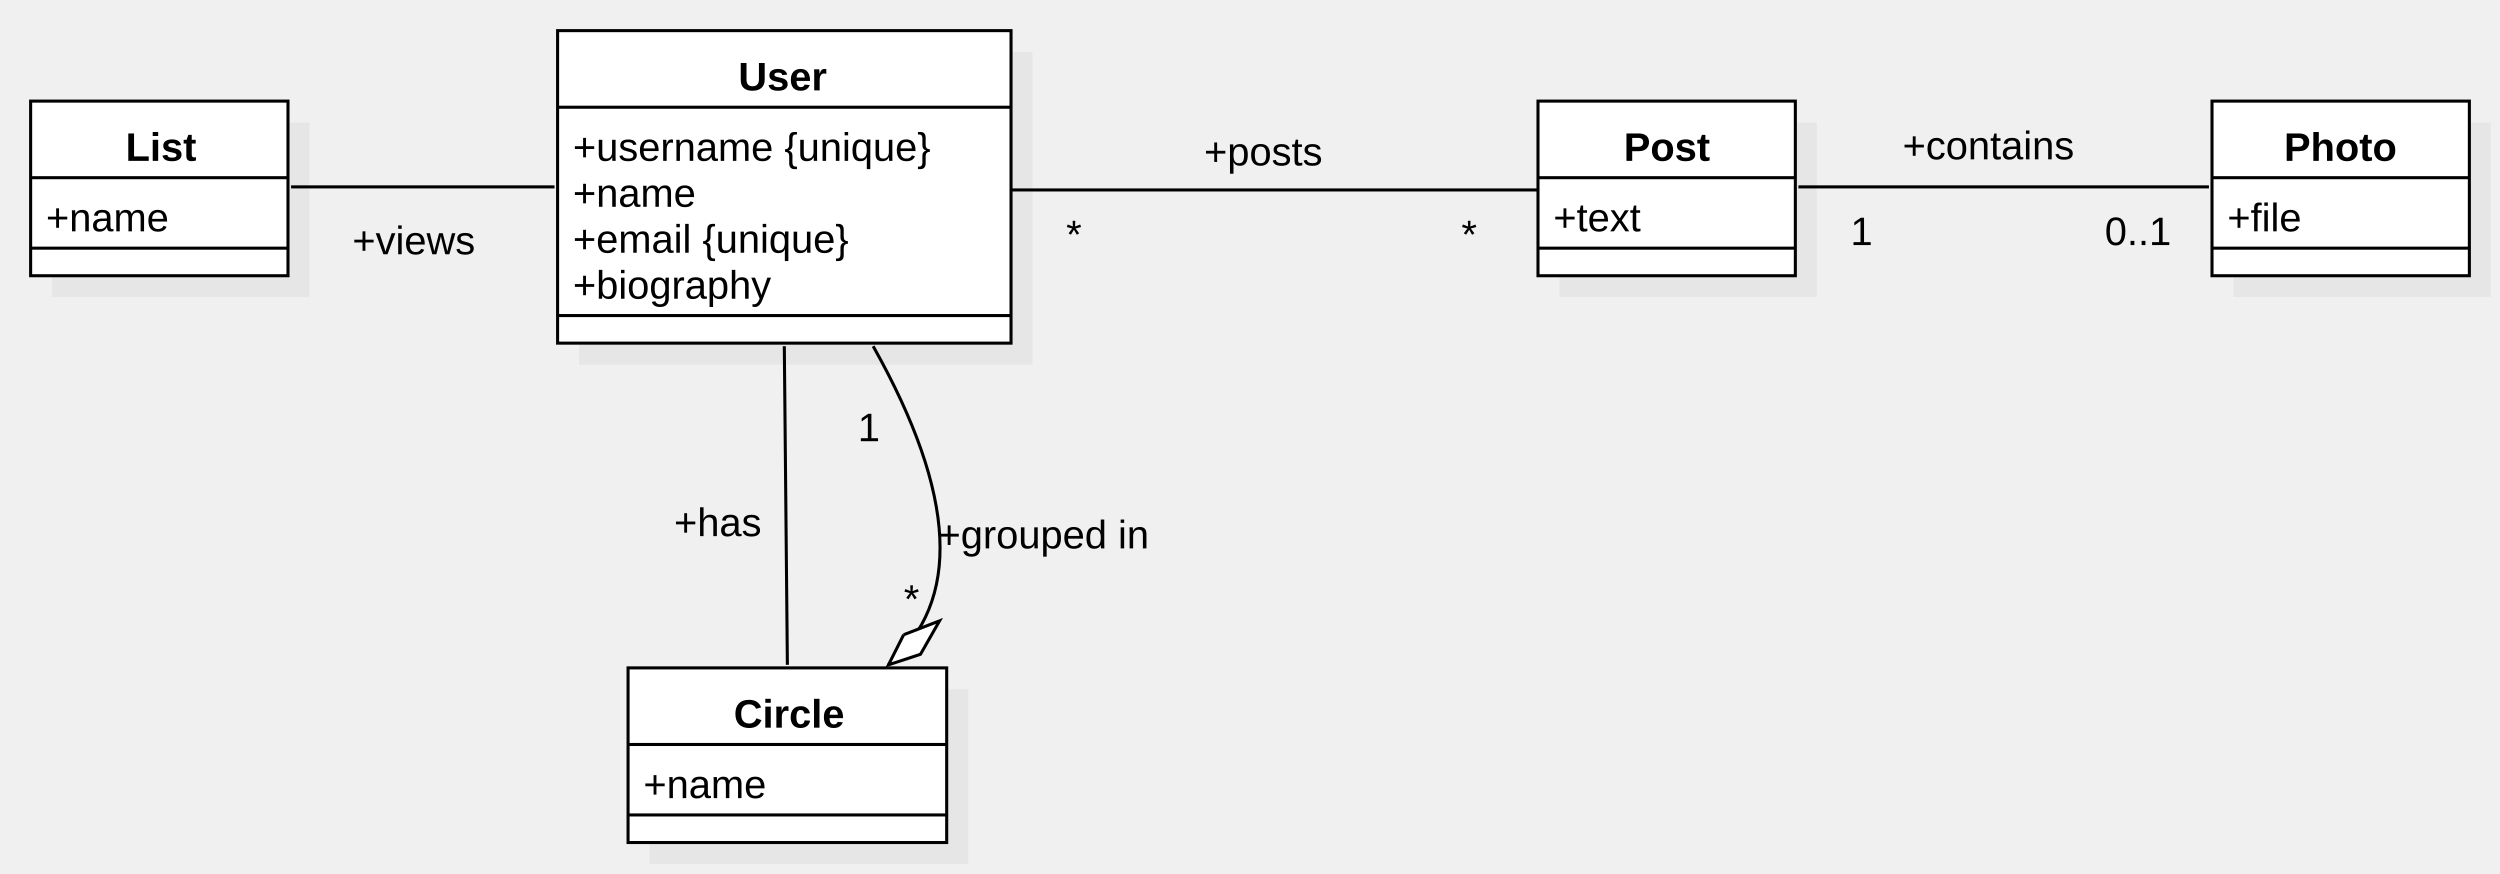
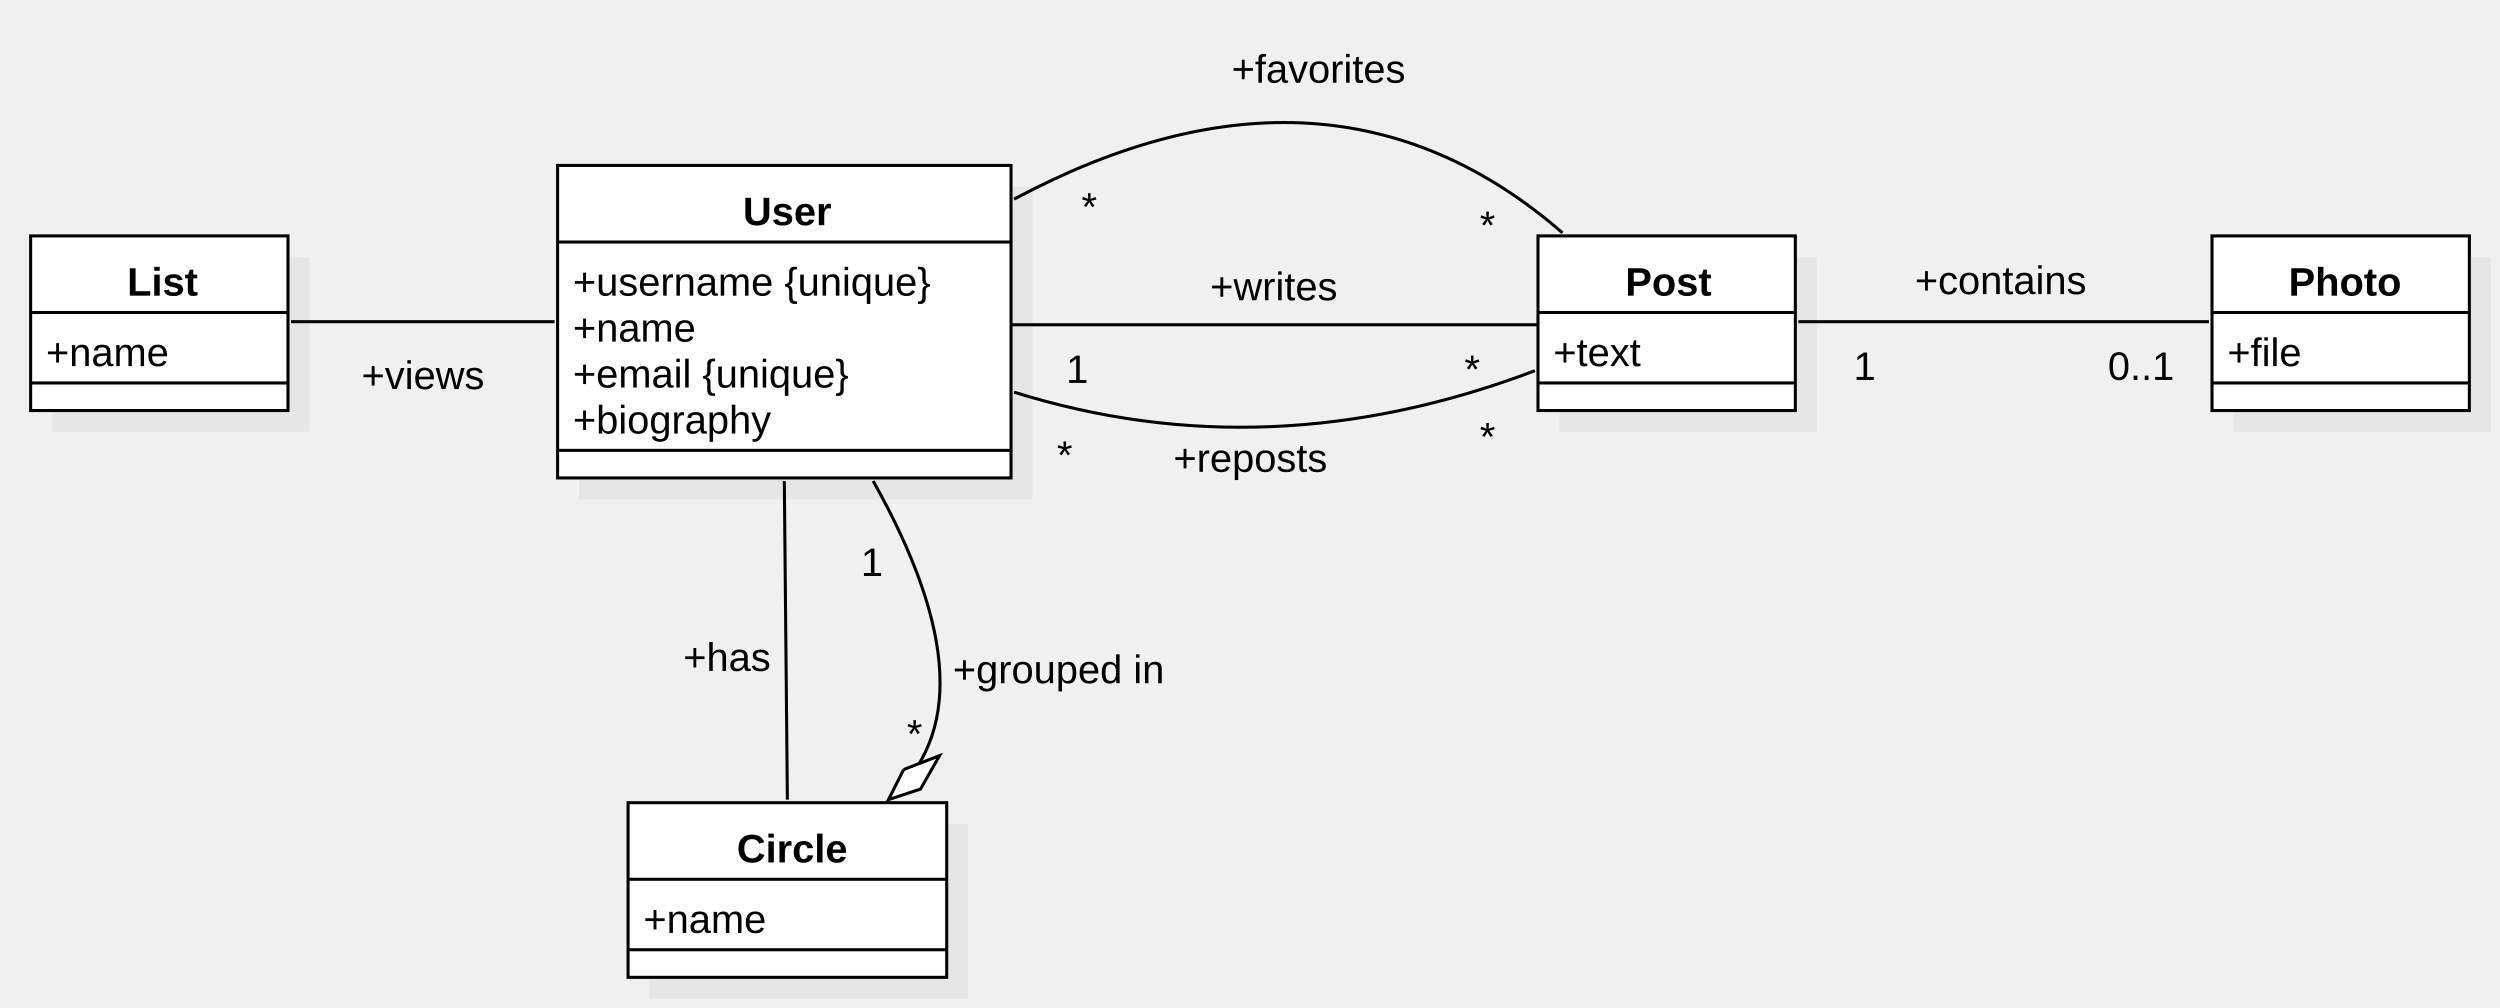
- <svg xmlns="http://www.w3.org/2000/svg" version="1.1" width="816" height="285">
+ <svg xmlns="http://www.w3.org/2000/svg" version="1.1" width="816" height="329">
  <defs />
  <g>
-     <g transform="translate(-74,-322) scale(1,1)">
+     <g transform="translate(-74,-278) scale(1,1)">
      <rect fill="#C0C0C0" stroke="none" x="263" y="339" width="148" height="102" opacity="0.2" />
    </g>
-     <g transform="translate(-74,-322) scale(1,1)">
+     <g transform="translate(-74,-278) scale(1,1)">
      <rect fill="#ffffff" stroke="none" x="256" y="332" width="148" height="102" />
    </g>
-     <g transform="translate(-74,-322) scale(1,1)">
+     <g transform="translate(-74,-278) scale(1,1)">
      <path fill="none" stroke="#000000" d="M 256 332 L 404 332 L 404 434 L 256 434 L 256 332 Z Z" stroke-miterlimit="10" />
    </g>
-     <g transform="translate(-74,-322) scale(1,1)">
+     <g transform="translate(-74,-278) scale(1,1)">
      <path fill="none" stroke="#000000" d="M 256 357 L 404 357" stroke-miterlimit="10" />
    </g>
-     <g transform="translate(-74,-322) scale(1,1)">
+     <g transform="translate(-74,-278) scale(1,1)">
      <path fill="none" stroke="#000000" d="M 256 425 L 404 425" stroke-miterlimit="10" />
    </g>
-     <g transform="translate(-74,-322) scale(1,1)">
-       <g>
-         <path fill="none" stroke="none" />
-         <text fill="#000000" stroke="none" font-family="Arial" font-size="13px" font-style="normal" font-weight="bold" text-decoration="none" x="315" y="351.5">User</text>
-       </g>
-     </g>
-     <g transform="translate(-74,-322) scale(1,1)">
+     <g transform="translate(-74,-278) scale(1,1)">
+       <g>
+         <path fill="none" stroke="none" />
+         <text fill="#000000" stroke="none" font-family="Arial" font-size="13px" font-style="normal" font-weight="bold" text-decoration="none" x="316.5" y="351.5">User</text>
+       </g>
+     </g>
+     <g transform="translate(-74,-278) scale(1,1)">
      <g>
        <path fill="none" stroke="none" />
        <text fill="#000000" stroke="none" font-family="Arial" font-size="13px" font-style="normal" font-weight="normal" text-decoration="none" x="261" y="374.5">+username {unique}</text>
      </g>
    </g>
-     <g transform="translate(-74,-322) scale(1,1)">
+     <g transform="translate(-74,-278) scale(1,1)">
      <g>
        <path fill="none" stroke="none" />
        <text fill="#000000" stroke="none" font-family="Arial" font-size="13px" font-style="normal" font-weight="normal" text-decoration="none" x="261" y="389.5">+name</text>
      </g>
    </g>
-     <g transform="translate(-74,-322) scale(1,1)">
+     <g transform="translate(-74,-278) scale(1,1)">
      <g>
        <path fill="none" stroke="none" />
        <text fill="#000000" stroke="none" font-family="Arial" font-size="13px" font-style="normal" font-weight="normal" text-decoration="none" x="261" y="404.5">+email {unique}</text>
      </g>
    </g>
-     <g transform="translate(-74,-322) scale(1,1)">
+     <g transform="translate(-74,-278) scale(1,1)">
      <g>
        <path fill="none" stroke="none" />
        <text fill="#000000" stroke="none" font-family="Arial" font-size="13px" font-style="normal" font-weight="normal" text-decoration="none" x="261" y="419.5">+biography</text>
      </g>
    </g>
-     <g transform="translate(-74,-322) scale(1,1)">
+     <g transform="translate(-74,-278) scale(1,1)">
      <rect fill="#C0C0C0" stroke="none" x="583" y="362" width="84" height="57" opacity="0.2" />
    </g>
-     <g transform="translate(-74,-322) scale(1,1)">
+     <g transform="translate(-74,-278) scale(1,1)">
      <rect fill="#ffffff" stroke="none" x="576" y="355" width="84" height="57" />
    </g>
-     <g transform="translate(-74,-322) scale(1,1)">
+     <g transform="translate(-74,-278) scale(1,1)">
      <path fill="none" stroke="#000000" d="M 576 355 L 660 355 L 660 412 L 576 412 L 576 355 Z Z" stroke-miterlimit="10" />
    </g>
-     <g transform="translate(-74,-322) scale(1,1)">
+     <g transform="translate(-74,-278) scale(1,1)">
      <path fill="none" stroke="#000000" d="M 576 380 L 660 380" stroke-miterlimit="10" />
    </g>
-     <g transform="translate(-74,-322) scale(1,1)">
+     <g transform="translate(-74,-278) scale(1,1)">
      <path fill="none" stroke="#000000" d="M 576 403 L 660 403" stroke-miterlimit="10" />
    </g>
-     <g transform="translate(-74,-322) scale(1,1)">
-       <g>
-         <path fill="none" stroke="none" />
-         <text fill="#000000" stroke="none" font-family="Arial" font-size="13px" font-style="normal" font-weight="bold" text-decoration="none" x="604" y="374.5">Post</text>
-       </g>
-     </g>
-     <g transform="translate(-74,-322) scale(1,1)">
+     <g transform="translate(-74,-278) scale(1,1)">
+       <g>
+         <path fill="none" stroke="none" />
+         <text fill="#000000" stroke="none" font-family="Arial" font-size="13px" font-style="normal" font-weight="bold" text-decoration="none" x="604.5" y="374.5">Post</text>
+       </g>
+     </g>
+     <g transform="translate(-74,-278) scale(1,1)">
      <g>
        <path fill="none" stroke="none" />
        <text fill="#000000" stroke="none" font-family="Arial" font-size="13px" font-style="normal" font-weight="normal" text-decoration="none" x="581" y="397.5">+text</text>
      </g>
    </g>
-     <g transform="translate(-74,-322) scale(1,1)">
+     <g transform="translate(-74,-278) scale(1,1)">
      <rect fill="#C0C0C0" stroke="none" x="286" y="547" width="104" height="57" opacity="0.2" />
    </g>
-     <g transform="translate(-74,-322) scale(1,1)">
+     <g transform="translate(-74,-278) scale(1,1)">
      <rect fill="#ffffff" stroke="none" x="279" y="540" width="104" height="57" />
    </g>
-     <g transform="translate(-74,-322) scale(1,1)">
+     <g transform="translate(-74,-278) scale(1,1)">
      <path fill="none" stroke="#000000" d="M 279 540 L 383 540 L 383 597 L 279 597 L 279 540 Z Z" stroke-miterlimit="10" />
    </g>
-     <g transform="translate(-74,-322) scale(1,1)">
+     <g transform="translate(-74,-278) scale(1,1)">
      <path fill="none" stroke="#000000" d="M 279 565 L 383 565" stroke-miterlimit="10" />
    </g>
-     <g transform="translate(-74,-322) scale(1,1)">
+     <g transform="translate(-74,-278) scale(1,1)">
      <path fill="none" stroke="#000000" d="M 279 588 L 383 588" stroke-miterlimit="10" />
    </g>
-     <g transform="translate(-74,-322) scale(1,1)">
-       <g>
-         <path fill="none" stroke="none" />
-         <text fill="#000000" stroke="none" font-family="Arial" font-size="13px" font-style="normal" font-weight="bold" text-decoration="none" x="313.5" y="559.5">Circle</text>
-       </g>
-     </g>
-     <g transform="translate(-74,-322) scale(1,1)">
+     <g transform="translate(-74,-278) scale(1,1)">
+       <g>
+         <path fill="none" stroke="none" />
+         <text fill="#000000" stroke="none" font-family="Arial" font-size="13px" font-style="normal" font-weight="bold" text-decoration="none" x="314.5" y="559.5">Circle</text>
+       </g>
+     </g>
+     <g transform="translate(-74,-278) scale(1,1)">
      <g>
        <path fill="none" stroke="none" />
        <text fill="#000000" stroke="none" font-family="Arial" font-size="13px" font-style="normal" font-weight="normal" text-decoration="none" x="284" y="582.5">+name</text>
      </g>
    </g>
-     <g transform="translate(-74,-322) scale(1,1)">
+     <g transform="translate(-74,-278) scale(1,1)">
      <path fill="none" stroke="#000000" d="M 404 384 L 576 384" stroke-miterlimit="10" />
    </g>
-     <g transform="translate(-74,-322) scale(1,1)">
-       <g>
-         <path fill="none" stroke="none" />
-         <text fill="#000000" stroke="none" font-family="Arial" font-size="13px" font-style="normal" font-weight="normal" text-decoration="none" x="467" y="376">+posts</text>
-       </g>
-     </g>
-     <g transform="translate(-74,-322) scale(1,1)">
-       <g>
-         <path fill="none" stroke="none" />
-         <text fill="#000000" stroke="none" font-family="Arial" font-size="13px" font-style="normal" font-weight="normal" text-decoration="none" x="422" y="403">*</text>
-       </g>
-     </g>
-     <g transform="translate(-74,-322) scale(1,1)">
-       <g>
-         <path fill="none" stroke="none" />
-         <text fill="#000000" stroke="none" font-family="Arial" font-size="13px" font-style="normal" font-weight="normal" text-decoration="none" x="551" y="403">*</text>
-       </g>
-     </g>
-     <g transform="translate(-74,-322) scale(1,1)">
+     <g transform="translate(-74,-278) scale(1,1)">
+       <g>
+         <path fill="none" stroke="none" />
+         <text fill="#000000" stroke="none" font-family="Arial" font-size="13px" font-style="normal" font-weight="normal" text-decoration="none" x="469" y="376">+writes</text>
+       </g>
+     </g>
+     <g transform="translate(-74,-278) scale(1,1)">
+       <g>
+         <path fill="none" stroke="none" />
+         <text fill="#000000" stroke="none" font-family="Arial" font-size="13px" font-style="normal" font-weight="normal" text-decoration="none" x="422" y="403">1</text>
+       </g>
+     </g>
+     <g transform="translate(-74,-278) scale(1,1)">
+       <g>
+         <path fill="none" stroke="none" />
+         <text fill="#000000" stroke="none" font-family="Arial" font-size="13px" font-style="normal" font-weight="normal" text-decoration="none" x="552" y="403">*</text>
+       </g>
+     </g>
+     <g transform="translate(-74,-278) scale(1,1)">
      <path fill="none" stroke="#000000" d="M 359 435 Q 400 508 364 539" stroke-miterlimit="10" />
    </g>
-     <g transform="translate(-74,-322) scale(1,1)">
+     <g transform="translate(-74,-278) scale(1,1)">
      <path fill="#FFFFFF" stroke="none" d="M 368.954 529.179 L 364 539 L 374.448 535.558 L 380.671 524.644" />
    </g>
-     <g transform="translate(-74,-322) scale(1,1)">
+     <g transform="translate(-74,-278) scale(1,1)">
      <path fill="none" stroke="#000000" d="M 368.954 529.179 L 364 539 L 374.448 535.558 L 380.671 524.644 L 368.954 529.179" stroke-miterlimit="10" />
    </g>
-     <g transform="translate(-74,-322) scale(1,1)">
-       <g>
-         <path fill="none" stroke="none" />
-         <text fill="#000000" stroke="none" font-family="Arial" font-size="13px" font-style="normal" font-weight="normal" text-decoration="none" x="380" y="501">+grouped in</text>
-       </g>
-     </g>
-     <g transform="translate(-74,-322) scale(1,1)">
-       <g>
-         <path fill="none" stroke="none" />
-         <text fill="#000000" stroke="none" font-family="Arial" font-size="13px" font-style="normal" font-weight="normal" text-decoration="none" x="354" y="466">1</text>
-       </g>
-     </g>
-     <g transform="translate(-74,-322) scale(1,1)">
-       <g>
-         <path fill="none" stroke="none" />
-         <text fill="#000000" stroke="none" font-family="Arial" font-size="13px" font-style="normal" font-weight="normal" text-decoration="none" x="369" y="522">*</text>
-       </g>
-     </g>
-     <g transform="translate(-74,-322) scale(1,1)">
+     <g transform="translate(-74,-278) scale(1,1)">
+       <g>
+         <path fill="none" stroke="none" />
+         <text fill="#000000" stroke="none" font-family="Arial" font-size="13px" font-style="normal" font-weight="normal" text-decoration="none" x="385" y="501">+grouped in</text>
+       </g>
+     </g>
+     <g transform="translate(-74,-278) scale(1,1)">
+       <g>
+         <path fill="none" stroke="none" />
+         <text fill="#000000" stroke="none" font-family="Arial" font-size="13px" font-style="normal" font-weight="normal" text-decoration="none" x="355" y="466">1</text>
+       </g>
+     </g>
+     <g transform="translate(-74,-278) scale(1,1)">
+       <g>
+         <path fill="none" stroke="none" />
+         <text fill="#000000" stroke="none" font-family="Arial" font-size="13px" font-style="normal" font-weight="normal" text-decoration="none" x="370" y="522">*</text>
+       </g>
+     </g>
+     <g transform="translate(-74,-278) scale(1,1)">
      <rect fill="#C0C0C0" stroke="none" x="803" y="362" width="84" height="57" opacity="0.2" />
    </g>
-     <g transform="translate(-74,-322) scale(1,1)">
+     <g transform="translate(-74,-278) scale(1,1)">
      <rect fill="#ffffff" stroke="none" x="796" y="355" width="84" height="57" />
    </g>
-     <g transform="translate(-74,-322) scale(1,1)">
+     <g transform="translate(-74,-278) scale(1,1)">
      <path fill="none" stroke="#000000" d="M 796 355 L 880 355 L 880 412 L 796 412 L 796 355 Z Z" stroke-miterlimit="10" />
    </g>
-     <g transform="translate(-74,-322) scale(1,1)">
+     <g transform="translate(-74,-278) scale(1,1)">
      <path fill="none" stroke="#000000" d="M 796 380 L 880 380" stroke-miterlimit="10" />
    </g>
-     <g transform="translate(-74,-322) scale(1,1)">
+     <g transform="translate(-74,-278) scale(1,1)">
      <path fill="none" stroke="#000000" d="M 796 403 L 880 403" stroke-miterlimit="10" />
    </g>
-     <g transform="translate(-74,-322) scale(1,1)">
-       <g>
-         <path fill="none" stroke="none" />
-         <text fill="#000000" stroke="none" font-family="Arial" font-size="13px" font-style="normal" font-weight="bold" text-decoration="none" x="819.5" y="374.5">Photo</text>
-       </g>
-     </g>
-     <g transform="translate(-74,-322) scale(1,1)">
+     <g transform="translate(-74,-278) scale(1,1)">
+       <g>
+         <path fill="none" stroke="none" />
+         <text fill="#000000" stroke="none" font-family="Arial" font-size="13px" font-style="normal" font-weight="bold" text-decoration="none" x="821" y="374.5">Photo</text>
+       </g>
+     </g>
+     <g transform="translate(-74,-278) scale(1,1)">
      <g>
        <path fill="none" stroke="none" />
        <text fill="#000000" stroke="none" font-family="Arial" font-size="13px" font-style="normal" font-weight="normal" text-decoration="none" x="801" y="397.5">+file</text>
      </g>
    </g>
-     <g transform="translate(-74,-322) scale(1,1)">
+     <g transform="translate(-74,-278) scale(1,1)">
      <path fill="none" stroke="#000000" d="M 661 383 L 795 383" stroke-miterlimit="10" />
    </g>
-     <g transform="translate(-74,-322) scale(1,1)">
-       <g>
-         <path fill="none" stroke="none" />
-         <text fill="#000000" stroke="none" font-family="Arial" font-size="13px" font-style="normal" font-weight="normal" text-decoration="none" x="695" y="374">+contains</text>
-       </g>
-     </g>
-     <g transform="translate(-74,-322) scale(1,1)">
-       <g>
-         <path fill="none" stroke="none" />
-         <text fill="#000000" stroke="none" font-family="Arial" font-size="13px" font-style="normal" font-weight="normal" text-decoration="none" x="678" y="402">1</text>
-       </g>
-     </g>
-     <g transform="translate(-74,-322) scale(1,1)">
-       <g>
-         <path fill="none" stroke="none" />
-         <text fill="#000000" stroke="none" font-family="Arial" font-size="13px" font-style="normal" font-weight="normal" text-decoration="none" x="761" y="402">0..1</text>
-       </g>
-     </g>
-     <g transform="translate(-74,-322) scale(1,1)">
+     <g transform="translate(-74,-278) scale(1,1)">
+       <g>
+         <path fill="none" stroke="none" />
+         <text fill="#000000" stroke="none" font-family="Arial" font-size="13px" font-style="normal" font-weight="normal" text-decoration="none" x="699" y="374">+contains</text>
+       </g>
+     </g>
+     <g transform="translate(-74,-278) scale(1,1)">
+       <g>
+         <path fill="none" stroke="none" />
+         <text fill="#000000" stroke="none" font-family="Arial" font-size="13px" font-style="normal" font-weight="normal" text-decoration="none" x="679" y="402">1</text>
+       </g>
+     </g>
+     <g transform="translate(-74,-278) scale(1,1)">
+       <g>
+         <path fill="none" stroke="none" />
+         <text fill="#000000" stroke="none" font-family="Arial" font-size="13px" font-style="normal" font-weight="normal" text-decoration="none" x="762" y="402">0..1</text>
+       </g>
+     </g>
+     <g transform="translate(-74,-278) scale(1,1)">
      <rect fill="#C0C0C0" stroke="none" x="91" y="362" width="84" height="57" opacity="0.2" />
    </g>
-     <g transform="translate(-74,-322) scale(1,1)">
+     <g transform="translate(-74,-278) scale(1,1)">
      <rect fill="#ffffff" stroke="none" x="84" y="355" width="84" height="57" />
    </g>
-     <g transform="translate(-74,-322) scale(1,1)">
+     <g transform="translate(-74,-278) scale(1,1)">
      <path fill="none" stroke="#000000" d="M 84 355 L 168 355 L 168 412 L 84 412 L 84 355 Z Z" stroke-miterlimit="10" />
    </g>
-     <g transform="translate(-74,-322) scale(1,1)">
+     <g transform="translate(-74,-278) scale(1,1)">
      <path fill="none" stroke="#000000" d="M 84 380 L 168 380" stroke-miterlimit="10" />
    </g>
-     <g transform="translate(-74,-322) scale(1,1)">
+     <g transform="translate(-74,-278) scale(1,1)">
      <path fill="none" stroke="#000000" d="M 84 403 L 168 403" stroke-miterlimit="10" />
    </g>
-     <g transform="translate(-74,-322) scale(1,1)">
-       <g>
-         <path fill="none" stroke="none" />
-         <text fill="#000000" stroke="none" font-family="Arial" font-size="13px" font-style="normal" font-weight="bold" text-decoration="none" x="115" y="374.5">List</text>
-       </g>
-     </g>
-     <g transform="translate(-74,-322) scale(1,1)">
+     <g transform="translate(-74,-278) scale(1,1)">
+       <g>
+         <path fill="none" stroke="none" />
+         <text fill="#000000" stroke="none" font-family="Arial" font-size="13px" font-style="normal" font-weight="bold" text-decoration="none" x="115.5" y="374.5">List</text>
+       </g>
+     </g>
+     <g transform="translate(-74,-278) scale(1,1)">
      <g>
        <path fill="none" stroke="none" />
        <text fill="#000000" stroke="none" font-family="Arial" font-size="13px" font-style="normal" font-weight="normal" text-decoration="none" x="89" y="397.5">+name</text>
      </g>
    </g>
-     <g transform="translate(-74,-322) scale(1,1)">
+     <g transform="translate(-74,-278) scale(1,1)">
      <path fill="none" stroke="#000000" d="M 255 383 L 169 383" stroke-miterlimit="10" />
    </g>
-     <g transform="translate(-74,-322) scale(1,1)">
-       <g>
-         <path fill="none" stroke="none" />
-         <text fill="#000000" stroke="none" font-family="Arial" font-size="13px" font-style="normal" font-weight="normal" text-decoration="none" x="189" y="405">+views</text>
-       </g>
-     </g>
-     <g transform="translate(-74,-322) scale(1,1)">
+     <g transform="translate(-74,-278) scale(1,1)">
+       <g>
+         <path fill="none" stroke="none" />
+         <text fill="#000000" stroke="none" font-family="Arial" font-size="13px" font-style="normal" font-weight="normal" text-decoration="none" x="192" y="405">+views</text>
+       </g>
+     </g>
+     <g transform="translate(-74,-278) scale(1,1)">
      <path fill="none" stroke="#000000" d="M 330 435 L 331 539" stroke-miterlimit="10" />
    </g>
-     <g transform="translate(-74,-322) scale(1,1)">
-       <g>
-         <path fill="none" stroke="none" />
-         <text fill="#000000" stroke="none" font-family="Arial" font-size="13px" font-style="normal" font-weight="normal" text-decoration="none" x="294" y="497">+has</text>
+     <g transform="translate(-74,-278) scale(1,1)">
+       <g>
+         <path fill="none" stroke="none" />
+         <text fill="#000000" stroke="none" font-family="Arial" font-size="13px" font-style="normal" font-weight="normal" text-decoration="none" x="297" y="497">+has</text>
+       </g>
+     </g>
+     <g transform="translate(-74,-278) scale(1,1)">
+       <path fill="none" stroke="#000000" d="M 405 343 Q 508 288 584 354" stroke-miterlimit="10" />
+     </g>
+     <g transform="translate(-74,-278) scale(1,1)">
+       <g>
+         <path fill="none" stroke="none" />
+         <text fill="#000000" stroke="none" font-family="Arial" font-size="13px" font-style="normal" font-weight="normal" text-decoration="none" x="476" y="305">+favorites</text>
+       </g>
+     </g>
+     <g transform="translate(-74,-278) scale(1,1)">
+       <g>
+         <path fill="none" stroke="none" />
+         <text fill="#000000" stroke="none" font-family="Arial" font-size="13px" font-style="normal" font-weight="normal" text-decoration="none" x="427" y="350">*</text>
+       </g>
+     </g>
+     <g transform="translate(-74,-278) scale(1,1)">
+       <g>
+         <path fill="none" stroke="none" />
+         <text fill="#000000" stroke="none" font-family="Arial" font-size="13px" font-style="normal" font-weight="normal" text-decoration="none" x="557" y="356">*</text>
+       </g>
+     </g>
+     <g transform="translate(-74,-278) scale(1,1)">
+       <path fill="none" stroke="#000000" d="M 405 406 Q 488 432 575 399" stroke-miterlimit="10" />
+     </g>
+     <g transform="translate(-74,-278) scale(1,1)">
+       <g>
+         <path fill="none" stroke="none" />
+         <text fill="#000000" stroke="none" font-family="Arial" font-size="13px" font-style="normal" font-weight="normal" text-decoration="none" x="457" y="432">+reposts</text>
+       </g>
+     </g>
+     <g transform="translate(-74,-278) scale(1,1)">
+       <g>
+         <path fill="none" stroke="none" />
+         <text fill="#000000" stroke="none" font-family="Arial" font-size="13px" font-style="normal" font-weight="normal" text-decoration="none" x="419" y="431">*</text>
+       </g>
+     </g>
+     <g transform="translate(-74,-278) scale(1,1)">
+       <g>
+         <path fill="none" stroke="none" />
+         <text fill="#000000" stroke="none" font-family="Arial" font-size="13px" font-style="normal" font-weight="normal" text-decoration="none" x="557" y="425">*</text>
      </g>
    </g>
  </g>
</svg>
